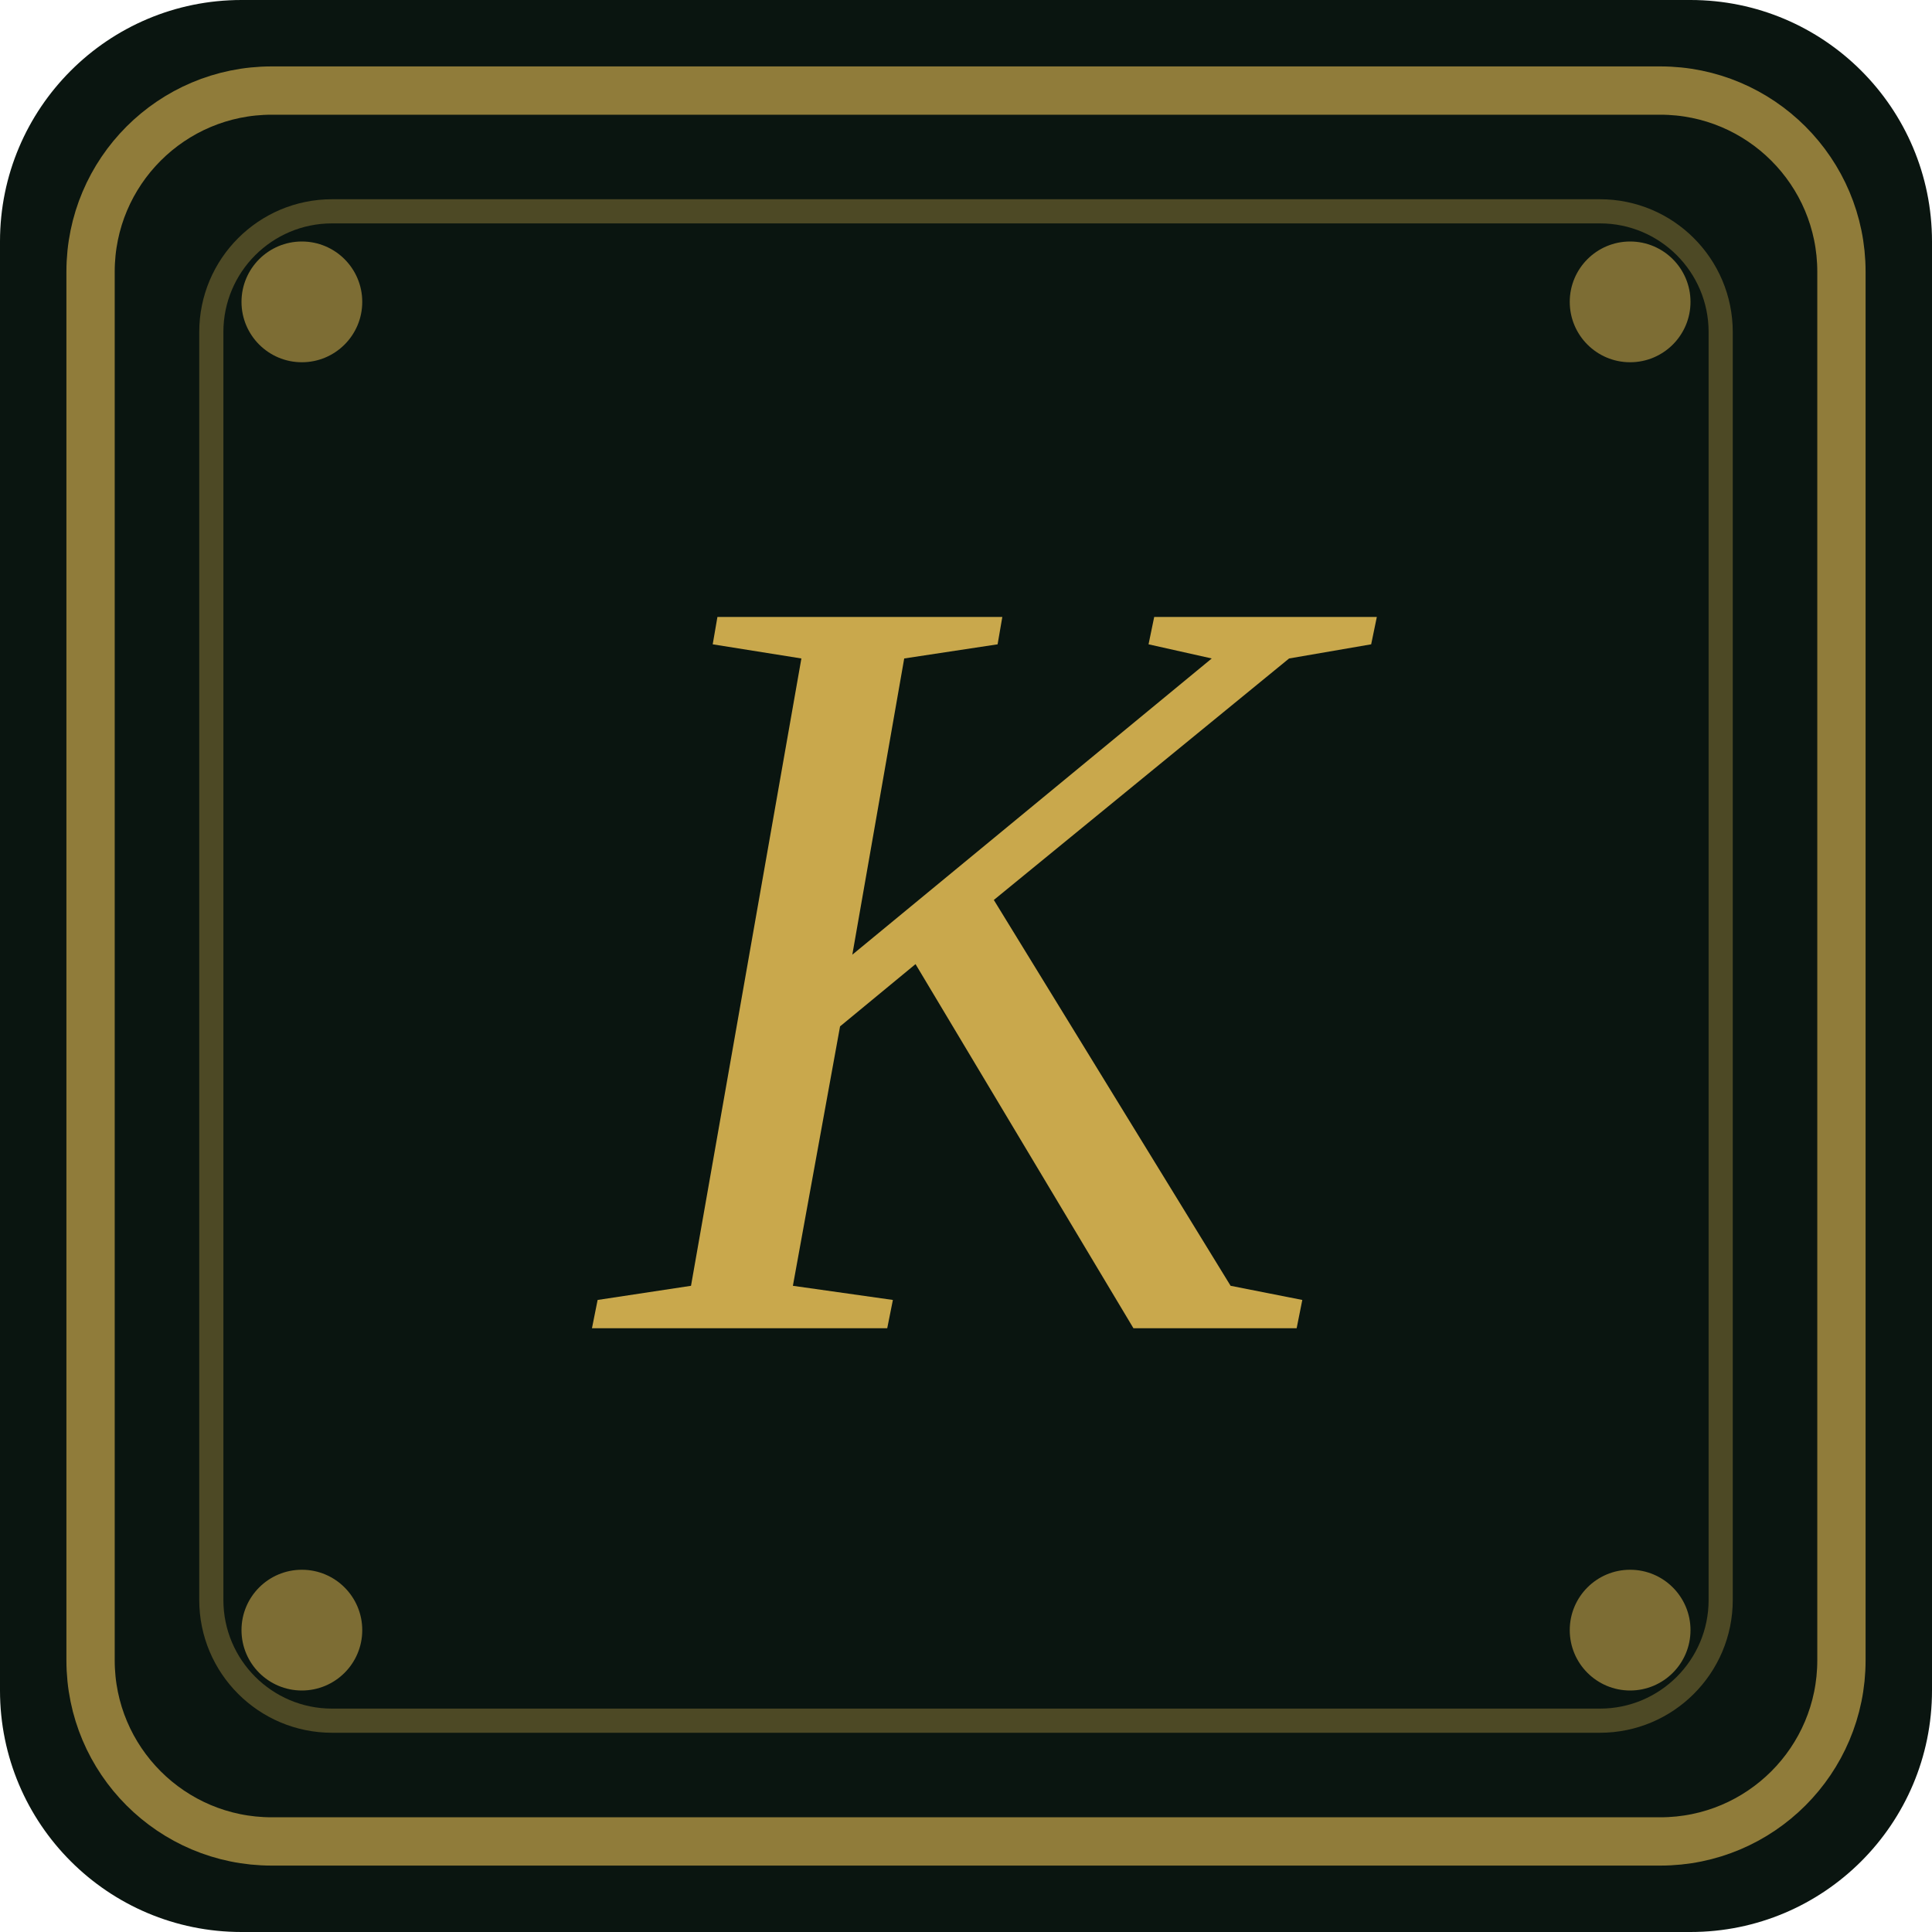
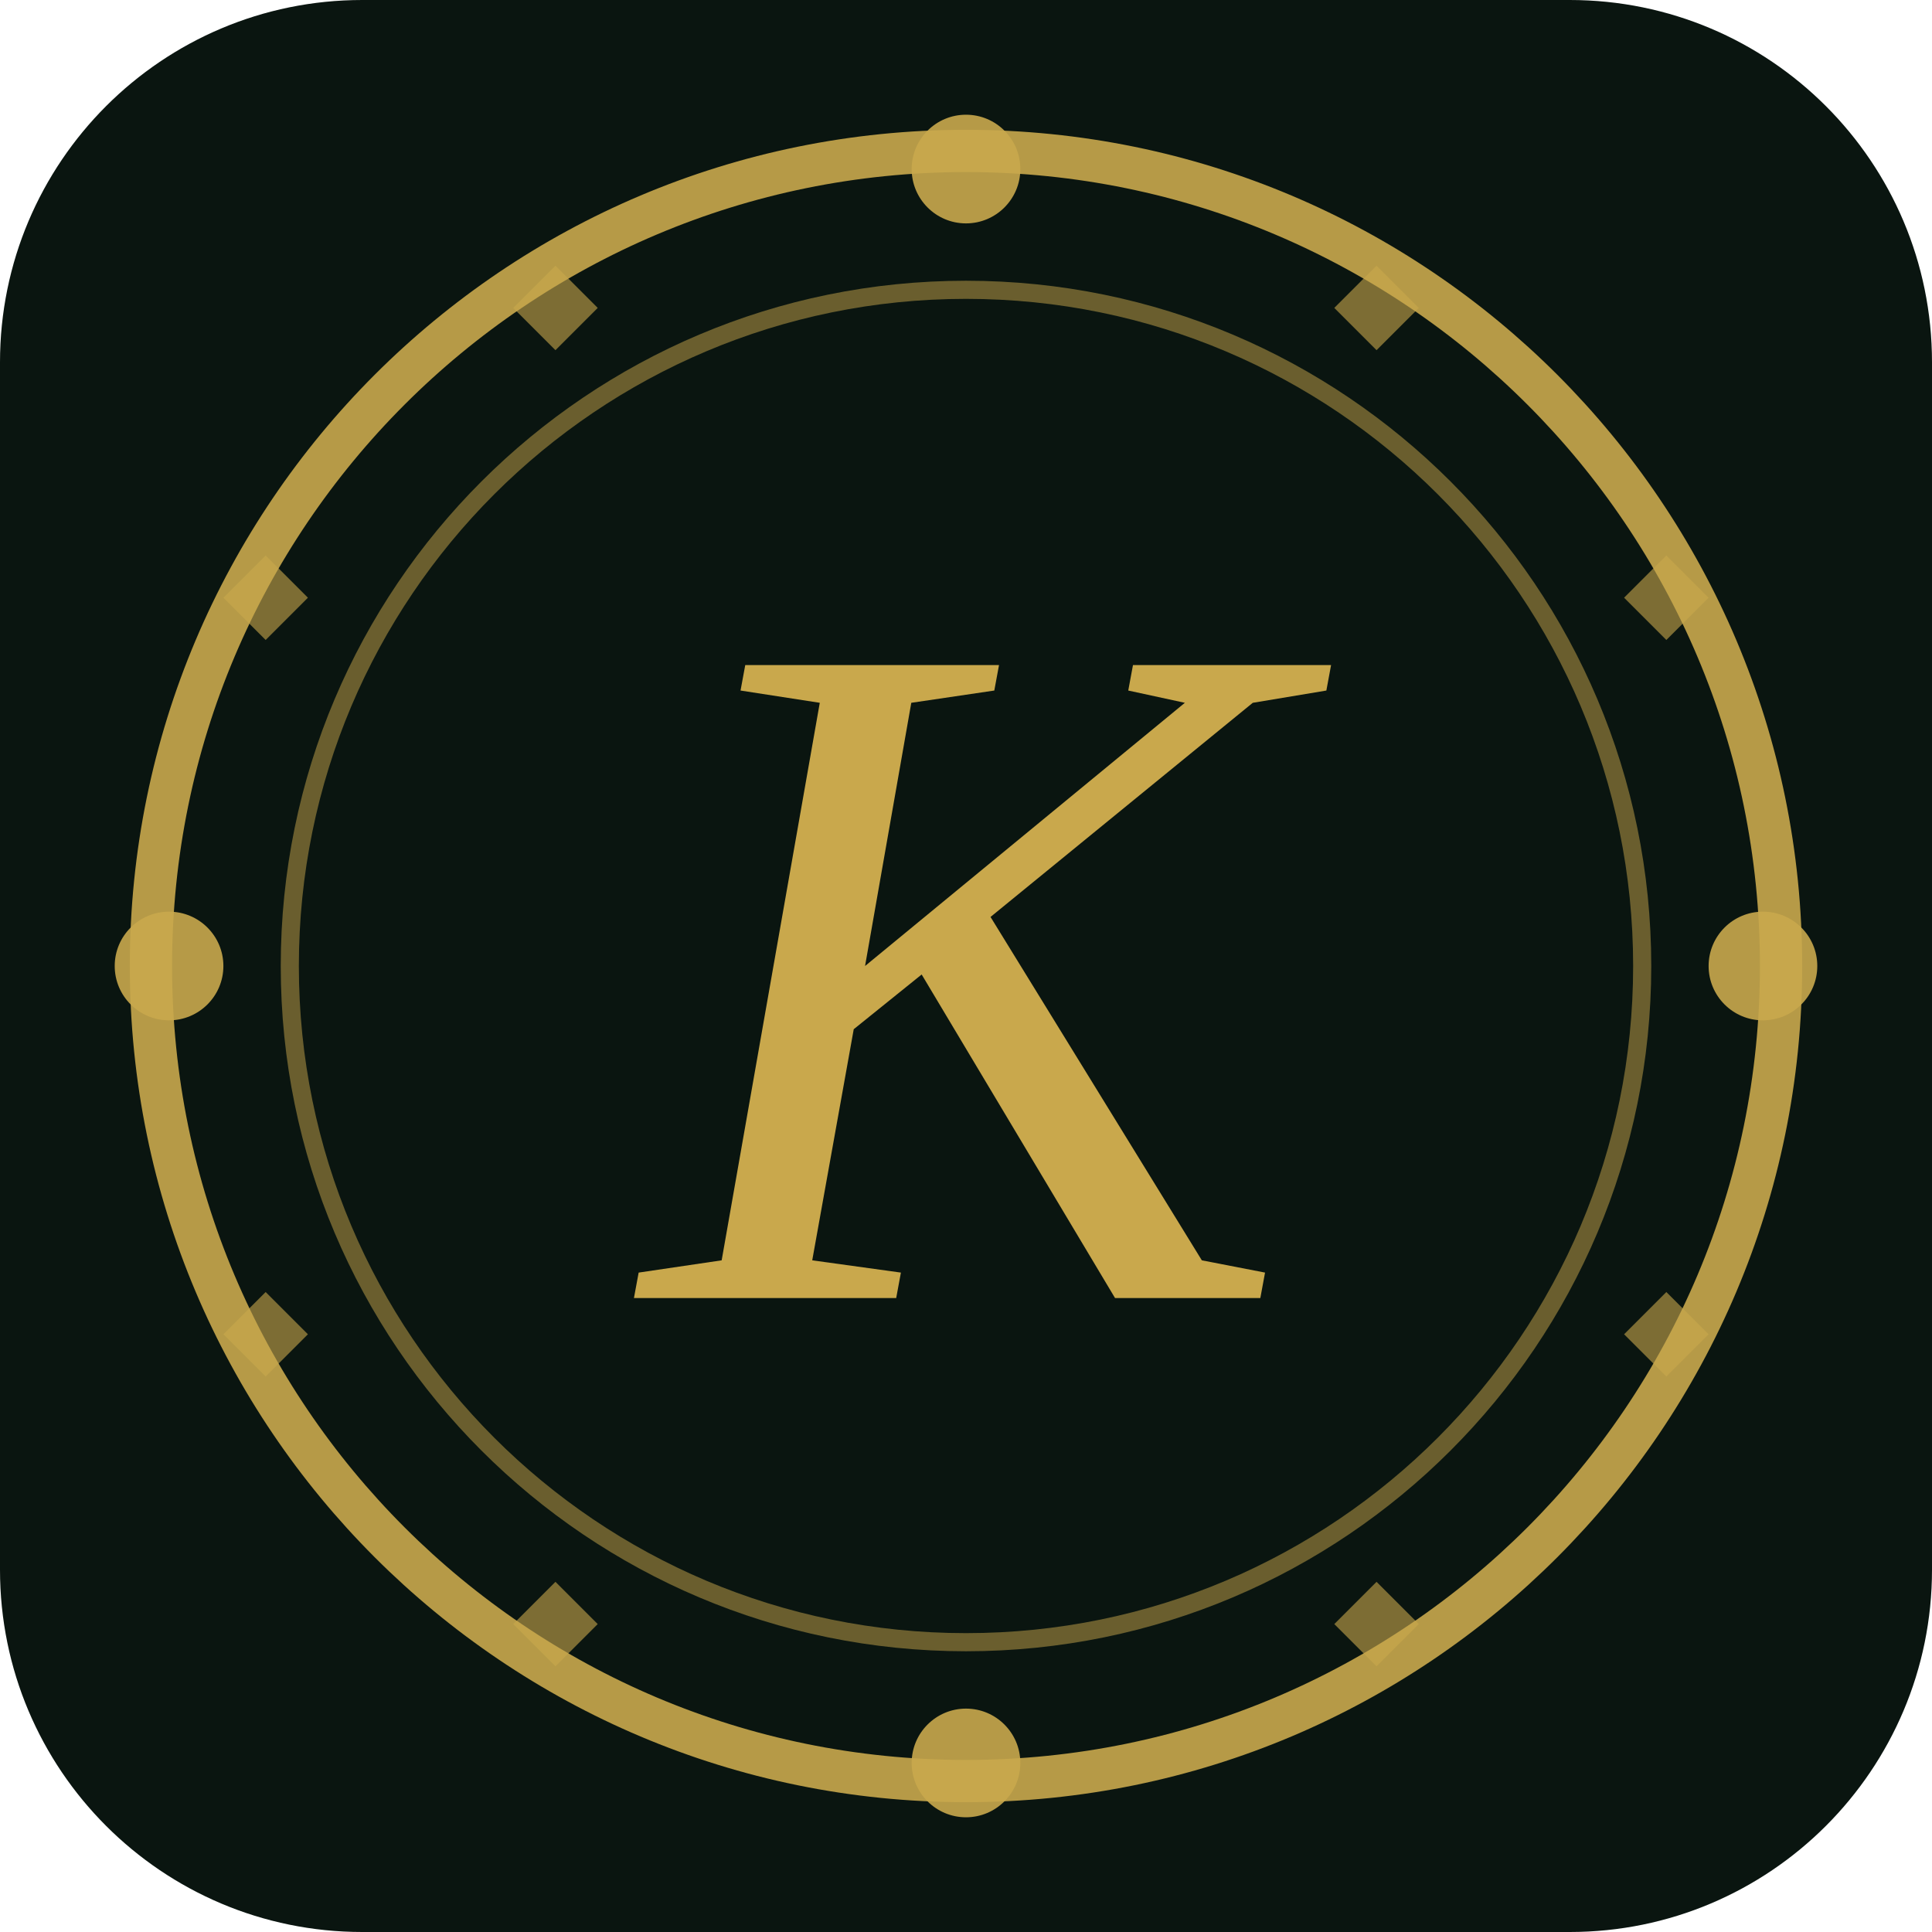
<svg xmlns="http://www.w3.org/2000/svg" viewBox="0 0 32 32" width="32" height="32">
-   <rect width="32" height="32" rx="4" fill="#0a1510" />
-   <rect x="1.5" y="1.5" width="29" height="29" rx="3" fill="none" stroke="#c9a84c" stroke-width="0.8" opacity="0.7" />
-   <rect x="3.5" y="3.5" width="25" height="25" rx="2" fill="none" stroke="#c9a84c" stroke-width="0.4" opacity="0.35" />
-   <circle cx="5" cy="5" r="1" fill="#c9a84c" opacity="0.6" />
-   <circle cx="27" cy="5" r="1" fill="#c9a84c" opacity="0.6" />
-   <circle cx="5" cy="27" r="1" fill="#c9a84c" opacity="0.6" />
-   <circle cx="27" cy="27" r="1" fill="#c9a84c" opacity="0.6" />
-   <text x="16" y="22" text-anchor="middle" font-family="Georgia, 'Times New Roman', serif" font-size="18" font-style="italic" font-weight="400" fill="#c9a84c" letter-spacing="-0.5">К</text>
+   <rect width="32" height="32" rx="6" fill="#0a1510" />
+   <circle cx="16" cy="16" r="13.5" fill="none" stroke="#c9a84c" stroke-width="0.7" opacity="0.9" />
+   <circle cx="16" cy="16" r="11.2" fill="none" stroke="#c9a84c" stroke-width="0.3" opacity="0.5" />
+   <circle cx="16" cy="2.8" r="0.9" fill="#c9a84c" opacity="0.9" />
+   <circle cx="29.2" cy="16" r="0.9" fill="#c9a84c" opacity="0.9" />
+   <circle cx="16" cy="29.2" r="0.9" fill="#c9a84c" opacity="0.9" />
+   <circle cx="2.8" cy="16" r="0.9" fill="#c9a84c" opacity="0.9" />
+   <polygon points="22.8,4.4 23.5,5.1 22.8,5.8 22.1,5.1" fill="#c9a84c" opacity="0.6" />
+   <polygon points="27.6,9.2 28.3,9.9 27.6,10.6 26.9,9.9" fill="#c9a84c" opacity="0.6" />
+   <polygon points="27.6,21.4 28.3,22.1 27.6,22.8 26.9,22.1" fill="#c9a84c" opacity="0.6" />
+   <polygon points="22.8,26.2 23.5,26.9 22.8,27.6 22.1,26.9" fill="#c9a84c" opacity="0.6" />
+   <polygon points="9.2,26.2 9.9,26.9 9.2,27.6 8.5,26.9" fill="#c9a84c" opacity="0.6" />
+   <polygon points="4.4,21.4 5.1,22.1 4.4,22.8 3.7,22.1" fill="#c9a84c" opacity="0.6" />
+   <polygon points="4.4,9.2 5.1,9.9 4.4,10.6 3.7,9.9" fill="#c9a84c" opacity="0.6" />
+   <polygon points="9.2,4.4 9.9,5.1 9.2,5.8 8.5,5.1" fill="#c9a84c" opacity="0.6" />
+   <text x="16" y="21.5" text-anchor="middle" font-family="Georgia, 'Times New Roman', serif" font-size="16" font-style="italic" font-weight="400" fill="#c9a84c">К</text>
</svg>
